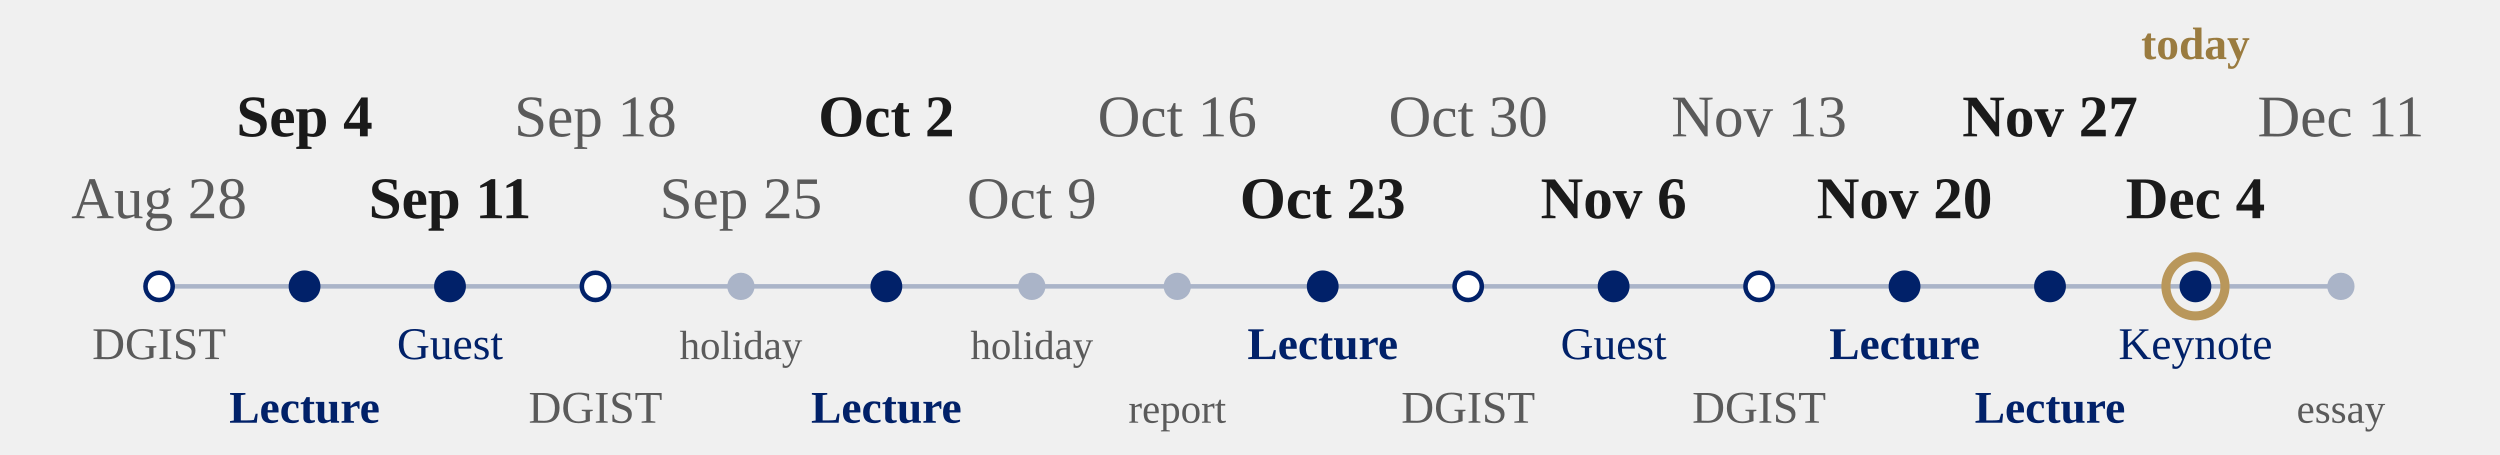
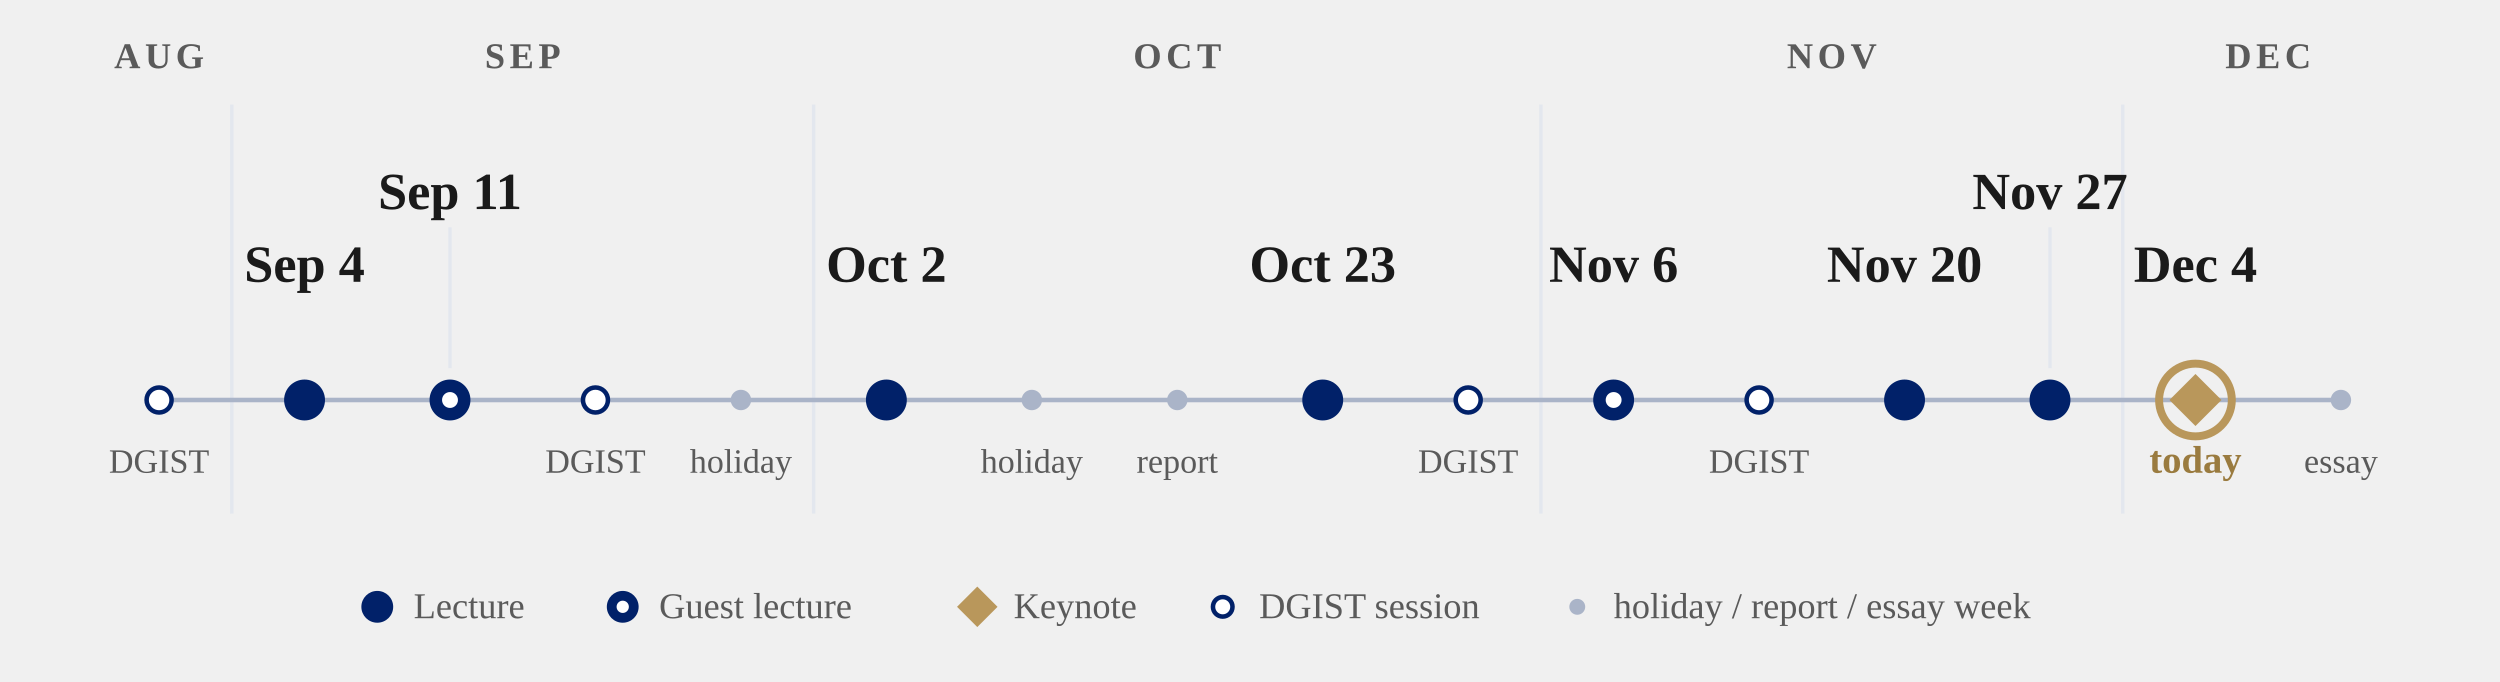
- <svg xmlns="http://www.w3.org/2000/svg" viewBox="0 0 1100 200" class="semester-map-svg" role="img" aria-label="Semester timeline, week 15 highlighted" style="font-family:inherit">
-   <line x1="70.0" y1="126" x2="1030.0" y2="126" stroke="#aab4c8" stroke-width="2" />
-   <circle cx="70.0" cy="126" r="6" fill="#fff" stroke="#012169" stroke-width="2" />
-   <text x="70.0" y="96" font-size="26" font-weight="400" text-anchor="middle" fill="#5a5a5a" class="date">Aug 28</text>
-   <text x="70.0" y="158" font-size="20" text-anchor="middle" fill="#5a5a5a" class="tag">DGIST</text>
-   <circle cx="134.0" cy="126" r="7" fill="#012169" />
-   <text x="134.0" y="60" font-size="26" font-weight="700" text-anchor="middle" fill="#1a1a1a" class="date">Sep 4</text>
-   <text x="134.0" y="186" font-size="20" font-weight="700" text-anchor="middle" fill="#012169" class="tag">Lecture</text>
-   <circle cx="198.0" cy="126" r="7" fill="#012169" />
-   <text x="198.0" y="96" font-size="26" font-weight="700" text-anchor="middle" fill="#1a1a1a" class="date">Sep 11</text>
-   <text x="198.0" y="158" font-size="20" text-anchor="middle" fill="#012169" class="tag">Guest</text>
-   <circle cx="262.0" cy="126" r="6" fill="#fff" stroke="#012169" stroke-width="2" />
-   <text x="262.0" y="60" font-size="26" font-weight="400" text-anchor="middle" fill="#5a5a5a" class="date">Sep 18</text>
-   <text x="262.0" y="186" font-size="20" text-anchor="middle" fill="#5a5a5a" class="tag">DGIST</text>
-   <circle cx="326.0" cy="126" r="6" fill="#aab4c8" />
-   <text x="326.0" y="96" font-size="26" font-weight="400" text-anchor="middle" fill="#5a5a5a" class="date">Sep 25</text>
-   <text x="326.0" y="158" font-size="18" text-anchor="middle" fill="#5a5a5a" class="tag">holiday</text>
-   <circle cx="390.0" cy="126" r="7" fill="#012169" />
-   <text x="390.0" y="60" font-size="26" font-weight="700" text-anchor="middle" fill="#1a1a1a" class="date">Oct 2</text>
-   <text x="390.0" y="186" font-size="20" font-weight="700" text-anchor="middle" fill="#012169" class="tag">Lecture</text>
-   <circle cx="454.0" cy="126" r="6" fill="#aab4c8" />
-   <text x="454.0" y="96" font-size="26" font-weight="400" text-anchor="middle" fill="#5a5a5a" class="date">Oct 9</text>
-   <text x="454.0" y="158" font-size="18" text-anchor="middle" fill="#5a5a5a" class="tag">holiday</text>
-   <circle cx="518.0" cy="126" r="6" fill="#aab4c8" />
-   <text x="518.0" y="60" font-size="26" font-weight="400" text-anchor="middle" fill="#5a5a5a" class="date">Oct 16</text>
-   <text x="518.0" y="186" font-size="18" text-anchor="middle" fill="#5a5a5a" class="tag">report</text>
-   <circle cx="582.0" cy="126" r="7" fill="#012169" />
-   <text x="582.0" y="96" font-size="26" font-weight="700" text-anchor="middle" fill="#1a1a1a" class="date">Oct 23</text>
-   <text x="582.0" y="158" font-size="20" font-weight="700" text-anchor="middle" fill="#012169" class="tag">Lecture</text>
-   <circle cx="646.0" cy="126" r="6" fill="#fff" stroke="#012169" stroke-width="2" />
-   <text x="646.0" y="60" font-size="26" font-weight="400" text-anchor="middle" fill="#5a5a5a" class="date">Oct 30</text>
-   <text x="646.0" y="186" font-size="20" text-anchor="middle" fill="#5a5a5a" class="tag">DGIST</text>
-   <circle cx="710.0" cy="126" r="7" fill="#012169" />
-   <text x="710.0" y="96" font-size="26" font-weight="700" text-anchor="middle" fill="#1a1a1a" class="date">Nov 6</text>
-   <text x="710.0" y="158" font-size="20" text-anchor="middle" fill="#012169" class="tag">Guest</text>
-   <circle cx="774.0" cy="126" r="6" fill="#fff" stroke="#012169" stroke-width="2" />
-   <text x="774.0" y="60" font-size="26" font-weight="400" text-anchor="middle" fill="#5a5a5a" class="date">Nov 13</text>
-   <text x="774.0" y="186" font-size="20" text-anchor="middle" fill="#5a5a5a" class="tag">DGIST</text>
-   <circle cx="838.0" cy="126" r="7" fill="#012169" />
-   <text x="838.0" y="96" font-size="26" font-weight="700" text-anchor="middle" fill="#1a1a1a" class="date">Nov 20</text>
-   <text x="838.0" y="158" font-size="20" font-weight="700" text-anchor="middle" fill="#012169" class="tag">Lecture</text>
-   <circle cx="902.0" cy="126" r="7" fill="#012169" />
-   <text x="902.0" y="60" font-size="26" font-weight="700" text-anchor="middle" fill="#1a1a1a" class="date">Nov 27</text>
-   <text x="902.0" y="186" font-size="20" font-weight="700" text-anchor="middle" fill="#012169" class="tag">Lecture</text>
-   <circle cx="966.0" cy="126" r="7" fill="#012169" />
-   <circle cx="966.0" cy="126" r="13" fill="none" stroke="#B9975B" stroke-width="4" class="today-ring" />
-   <text x="966.0" y="26" font-size="20" font-weight="700" text-anchor="middle" fill="#9A7B3F" class="today-tag">today</text>
-   <text x="966.0" y="96" font-size="26" font-weight="700" text-anchor="middle" fill="#1a1a1a" class="date">Dec 4</text>
-   <text x="966.0" y="158" font-size="20" text-anchor="middle" fill="#012169" class="tag">Keynote</text>
-   <circle cx="1030.0" cy="126" r="6" fill="#aab4c8" />
-   <text x="1030.0" y="60" font-size="26" font-weight="400" text-anchor="middle" fill="#5a5a5a" class="date">Dec 11</text>
-   <text x="1030.0" y="186" font-size="18" text-anchor="middle" fill="#5a5a5a" class="tag">essay</text>
+ <svg xmlns="http://www.w3.org/2000/svg" viewBox="0 0 1100 300" class="semester-map-svg" role="img" aria-label="Semester timeline, week 15 highlighted" style="font-family:inherit">
+   <text x="70.0" y="30" font-size="16" font-weight="600" letter-spacing="2" text-anchor="middle" fill="#5a5a5a" class="month">AUG</text>
+   <text x="230.0" y="30" font-size="16" font-weight="600" letter-spacing="2" text-anchor="middle" fill="#5a5a5a" class="month">SEP</text>
+   <text x="518.0" y="30" font-size="16" font-weight="600" letter-spacing="2" text-anchor="middle" fill="#5a5a5a" class="month">OCT</text>
+   <text x="806.0" y="30" font-size="16" font-weight="600" letter-spacing="2" text-anchor="middle" fill="#5a5a5a" class="month">NOV</text>
+   <text x="998.0" y="30" font-size="16" font-weight="600" letter-spacing="2" text-anchor="middle" fill="#5a5a5a" class="month">DEC</text>
+   <line x1="102.0" y1="46" x2="102.0" y2="226" stroke="#e3e7ee" stroke-width="1.5" class="month-rule" />
+   <line x1="358.0" y1="46" x2="358.0" y2="226" stroke="#e3e7ee" stroke-width="1.5" class="month-rule" />
+   <line x1="678.0" y1="46" x2="678.0" y2="226" stroke="#e3e7ee" stroke-width="1.5" class="month-rule" />
+   <line x1="934.0" y1="46" x2="934.0" y2="226" stroke="#e3e7ee" stroke-width="1.5" class="month-rule" />
+   <line x1="70.0" y1="176" x2="1030.0" y2="176" stroke="#aab4c8" stroke-width="2" class="baseline" />
+   <circle class="dot" cx="70.0" cy="176" r="5.5" fill="#fff" stroke="#012169" stroke-width="2" />
+   <text x="70.0" y="208" font-size="15" text-anchor="middle" fill="#5a5a5a" class="tag">DGIST</text>
+   <circle class="dot" cx="134.0" cy="176" r="9.0" fill="#012169" />
+   <text x="134.0" y="124" font-size="23" font-weight="700" text-anchor="middle" fill="#1a1a1a" class="date">Sep 4</text>
+   <circle class="dot" cx="198.0" cy="176" r="9.0" fill="#012169" />
+   <circle cx="198.0" cy="176" r="3.5" fill="#fff" />
+   <line x1="198.0" y1="100" x2="198.0" y2="162" stroke="#e3e7ee" stroke-width="1.5" class="date-rule" />
+   <text x="198.0" y="92" font-size="23" font-weight="700" text-anchor="middle" fill="#1a1a1a" class="date">Sep 11</text>
+   <circle class="dot" cx="262.0" cy="176" r="5.5" fill="#fff" stroke="#012169" stroke-width="2" />
+   <text x="262.0" y="208" font-size="15" text-anchor="middle" fill="#5a5a5a" class="tag">DGIST</text>
+   <circle class="dot" cx="326.0" cy="176" r="4.5" fill="#aab4c8" />
+   <text x="326.0" y="208" font-size="15" text-anchor="middle" fill="#5a5a5a" class="tag">holiday</text>
+   <circle class="dot" cx="390.0" cy="176" r="9.0" fill="#012169" />
+   <text x="390.0" y="124" font-size="23" font-weight="700" text-anchor="middle" fill="#1a1a1a" class="date">Oct 2</text>
+   <circle class="dot" cx="454.0" cy="176" r="4.5" fill="#aab4c8" />
+   <text x="454.0" y="208" font-size="15" text-anchor="middle" fill="#5a5a5a" class="tag">holiday</text>
+   <circle class="dot" cx="518.0" cy="176" r="4.5" fill="#aab4c8" />
+   <text x="518.0" y="208" font-size="15" text-anchor="middle" fill="#5a5a5a" class="tag">report</text>
+   <circle class="dot" cx="582.0" cy="176" r="9.0" fill="#012169" />
+   <text x="582.0" y="124" font-size="23" font-weight="700" text-anchor="middle" fill="#1a1a1a" class="date">Oct 23</text>
+   <circle class="dot" cx="646.0" cy="176" r="5.5" fill="#fff" stroke="#012169" stroke-width="2" />
+   <text x="646.0" y="208" font-size="15" text-anchor="middle" fill="#5a5a5a" class="tag">DGIST</text>
+   <circle class="dot" cx="710.0" cy="176" r="9.0" fill="#012169" />
+   <circle cx="710.0" cy="176" r="3.5" fill="#fff" />
+   <text x="710.0" y="124" font-size="23" font-weight="700" text-anchor="middle" fill="#1a1a1a" class="date">Nov 6</text>
+   <circle class="dot" cx="774.0" cy="176" r="5.5" fill="#fff" stroke="#012169" stroke-width="2" />
+   <text x="774.0" y="208" font-size="15" text-anchor="middle" fill="#5a5a5a" class="tag">DGIST</text>
+   <circle class="dot" cx="838.0" cy="176" r="9.0" fill="#012169" />
+   <text x="838.0" y="124" font-size="23" font-weight="700" text-anchor="middle" fill="#1a1a1a" class="date">Nov 20</text>
+   <circle class="dot" cx="902.0" cy="176" r="9.0" fill="#012169" />
+   <line x1="902.0" y1="100" x2="902.0" y2="162" stroke="#e3e7ee" stroke-width="1.5" class="date-rule" />
+   <text x="902.0" y="92" font-size="23" font-weight="700" text-anchor="middle" fill="#1a1a1a" class="date">Nov 27</text>
+   <rect class="dot" x="957.9" y="167.9" width="16.2" height="16.2" fill="#B9975B" transform="rotate(45 966.0 176)" />
+   <circle cx="966.0" cy="176" r="16" fill="none" stroke="#B9975B" stroke-width="3.5" class="today-ring" />
+   <text x="966.0" y="208" font-size="17" font-weight="700" text-anchor="middle" fill="#9A7B3F" class="today-tag">today</text>
+   <text x="966.0" y="124" font-size="23" font-weight="700" text-anchor="middle" fill="#1a1a1a" class="date">Dec 4</text>
+   <circle class="dot" cx="1030.0" cy="176" r="4.5" fill="#aab4c8" />
+   <text x="1030.0" y="208" font-size="15" text-anchor="middle" fill="#5a5a5a" class="tag">essay</text>
+   <circle cx="166.0" cy="267" r="7.0" fill="#012169" />
+   <text x="182.0" y="272" font-size="16" fill="#5a5a5a" class="legend">Lecture</text>
+   <circle cx="274.0" cy="267" r="7.0" fill="#012169" />
+   <circle cx="274.0" cy="267" r="2.7" fill="#fff" />
+   <text x="290.0" y="272" font-size="16" fill="#5a5a5a" class="legend">Guest lecture</text>
+   <rect x="423.7" y="260.7" width="12.6" height="12.6" fill="#B9975B" transform="rotate(45 430.0 267)" />
+   <text x="446.0" y="272" font-size="16" fill="#5a5a5a" class="legend">Keynote</text>
+   <circle cx="538.0" cy="267" r="4.3" fill="#fff" stroke="#012169" stroke-width="2" />
+   <text x="554.0" y="272" font-size="16" fill="#5a5a5a" class="legend">DGIST session</text>
+   <circle cx="694.0" cy="267" r="3.5" fill="#aab4c8" />
+   <text x="710.0" y="272" font-size="16" fill="#5a5a5a" class="legend">holiday / report / essay week</text>
</svg>
